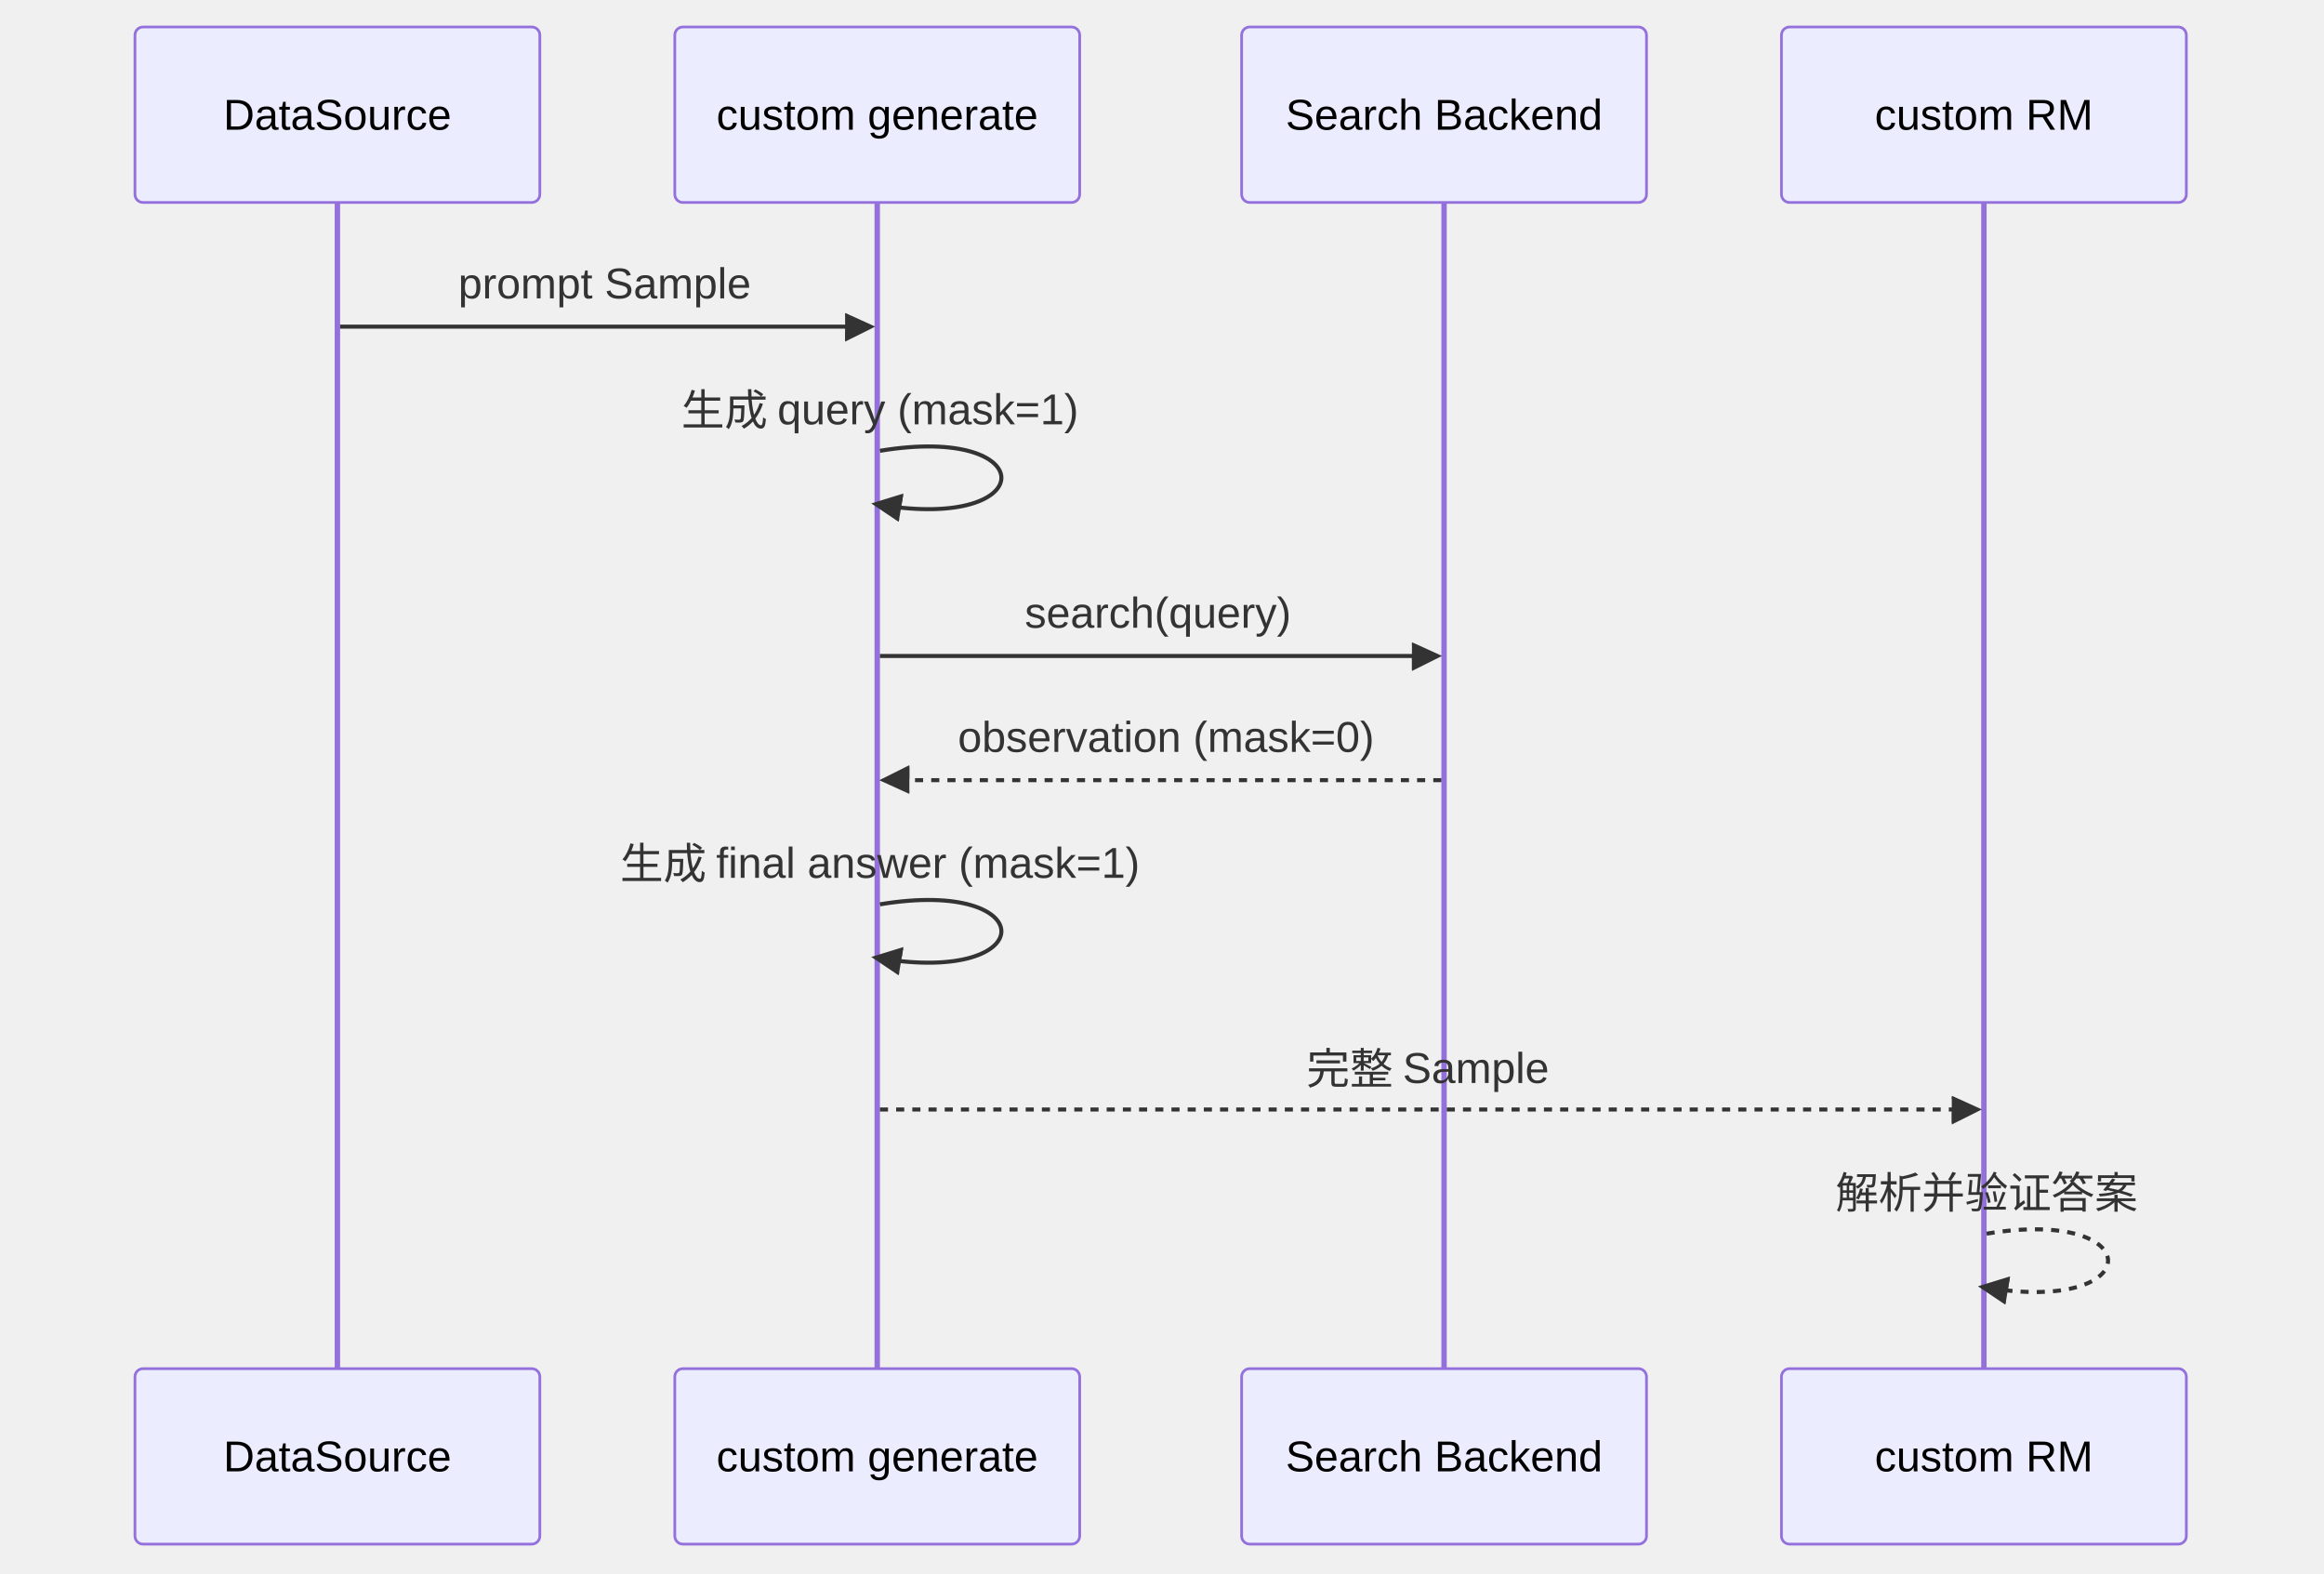
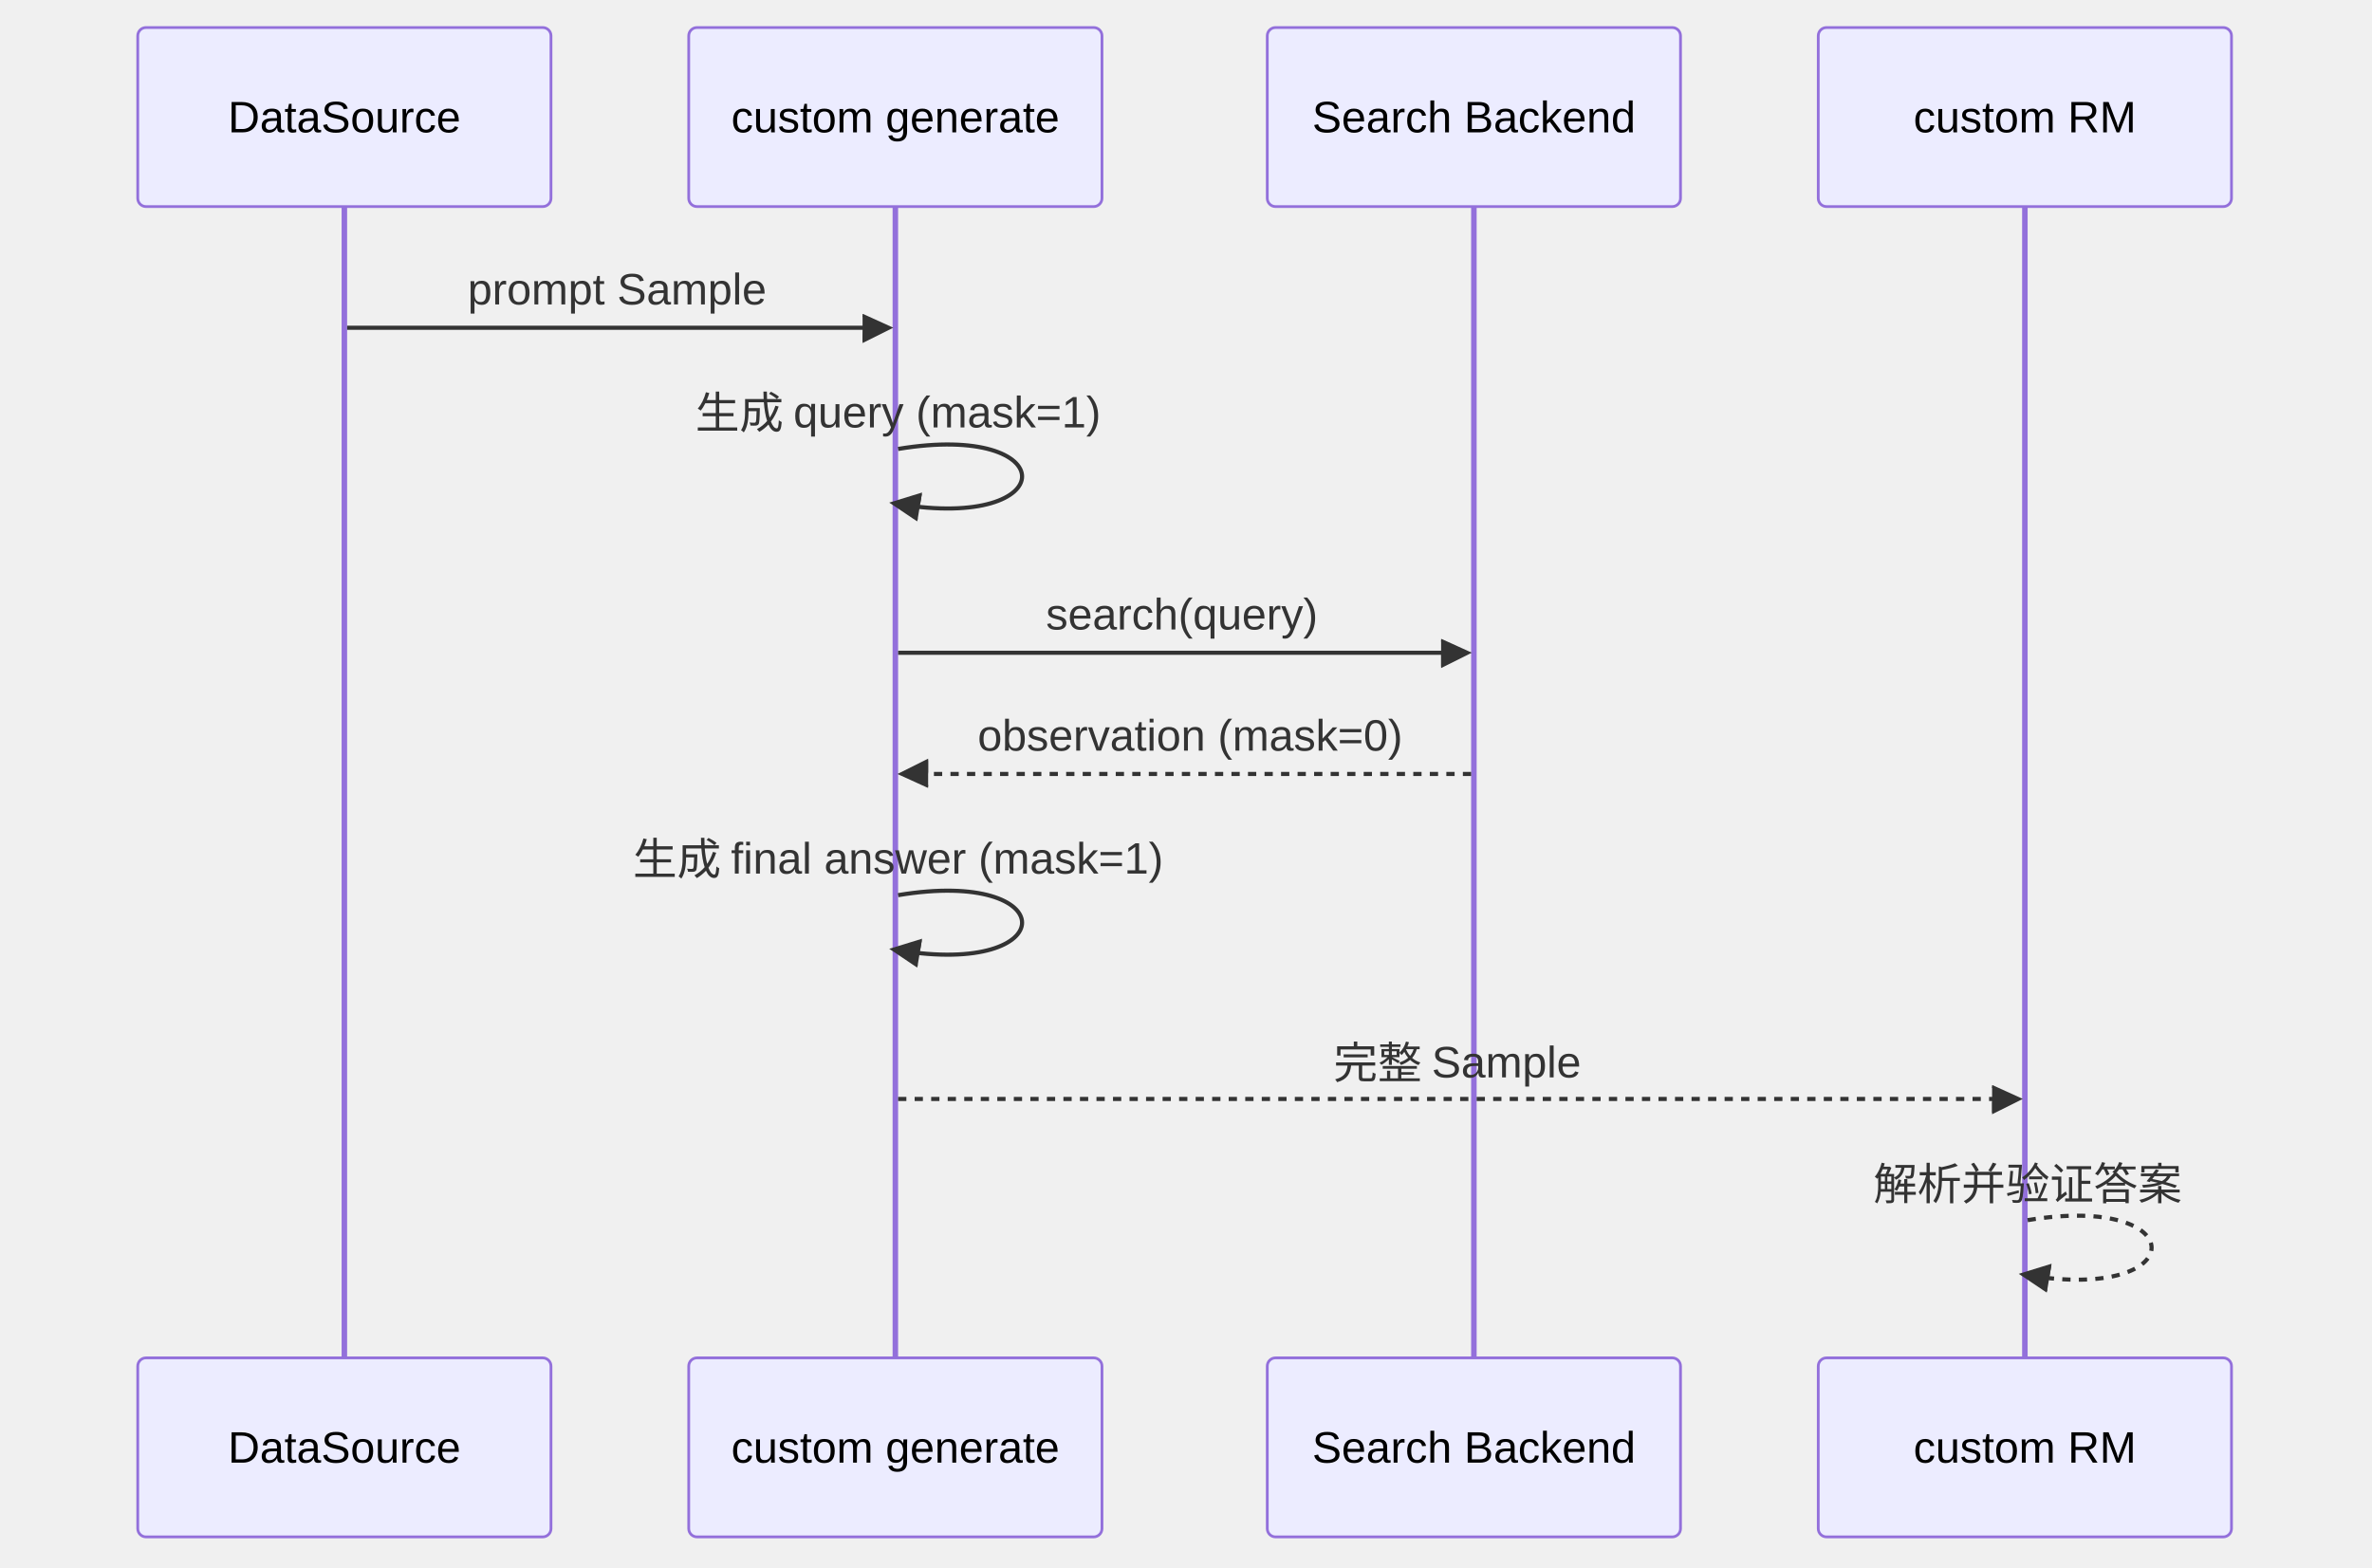
- <svg xmlns="http://www.w3.org/2000/svg" id="my-svg" width="100%" style="max-width: 861px; background-color: white;" viewBox="-50 -10 861 583" role="graphics-document document" aria-roledescription="sequence">
+ <svg xmlns="http://www.w3.org/2000/svg" id="my-svg" width="100%" style="max-width: 861px; background-color: white;" viewBox="-50 -10 861 569" role="graphics-document document" aria-roledescription="sequence">
  <g>
-     <rect x="610" y="497" fill="#eaeaea" stroke="#666" width="150" height="65" name="R" rx="3" ry="3" class="actor actor-bottom" />
-     <text x="685" y="529.5" dominant-baseline="central" alignment-baseline="central" class="actor actor-box" style="text-anchor: middle; font-size: 16px; font-weight: 400;">
+     <rect x="610" y="483" fill="#eaeaea" stroke="#666" width="150" height="65" name="R" rx="3" ry="3" class="actor actor-bottom" />
+     <text x="685" y="515.5" dominant-baseline="central" alignment-baseline="central" class="actor actor-box" style="text-anchor: middle; font-size: 16px; font-weight: 400;">
      <tspan x="685" dy="0">custom RM</tspan>
    </text>
  </g>
  <g>
-     <rect x="410" y="497" fill="#eaeaea" stroke="#666" width="150" height="65" name="S" rx="3" ry="3" class="actor actor-bottom" />
-     <text x="485" y="529.5" dominant-baseline="central" alignment-baseline="central" class="actor actor-box" style="text-anchor: middle; font-size: 16px; font-weight: 400;">
+     <rect x="410" y="483" fill="#eaeaea" stroke="#666" width="150" height="65" name="S" rx="3" ry="3" class="actor actor-bottom" />
+     <text x="485" y="515.5" dominant-baseline="central" alignment-baseline="central" class="actor actor-box" style="text-anchor: middle; font-size: 16px; font-weight: 400;">
      <tspan x="485" dy="0">Search Backend</tspan>
    </text>
  </g>
  <g>
-     <rect x="200" y="497" fill="#eaeaea" stroke="#666" width="150" height="65" name="G" rx="3" ry="3" class="actor actor-bottom" />
-     <text x="275" y="529.5" dominant-baseline="central" alignment-baseline="central" class="actor actor-box" style="text-anchor: middle; font-size: 16px; font-weight: 400;">
+     <rect x="200" y="483" fill="#eaeaea" stroke="#666" width="150" height="65" name="G" rx="3" ry="3" class="actor actor-bottom" />
+     <text x="275" y="515.5" dominant-baseline="central" alignment-baseline="central" class="actor actor-box" style="text-anchor: middle; font-size: 16px; font-weight: 400;">
      <tspan x="275" dy="0">custom generate</tspan>
    </text>
  </g>
  <g>
-     <rect x="0" y="497" fill="#eaeaea" stroke="#666" width="150" height="65" name="D" rx="3" ry="3" class="actor actor-bottom" />
-     <text x="75" y="529.5" dominant-baseline="central" alignment-baseline="central" class="actor actor-box" style="text-anchor: middle; font-size: 16px; font-weight: 400;">
+     <rect x="0" y="483" fill="#eaeaea" stroke="#666" width="150" height="65" name="D" rx="3" ry="3" class="actor actor-bottom" />
+     <text x="75" y="515.5" dominant-baseline="central" alignment-baseline="central" class="actor actor-box" style="text-anchor: middle; font-size: 16px; font-weight: 400;">
      <tspan x="75" dy="0">DataSource</tspan>
    </text>
  </g>
  <g>
-     <line id="actor3" x1="685" y1="65" x2="685" y2="497" class="actor-line 200" stroke-width="0.5px" stroke="#999" name="R" data-et="life-line" data-id="R" />
+     <line id="actor3" x1="685" y1="65" x2="685" y2="483" class="actor-line 200" stroke-width="0.5px" stroke="#999" name="R" data-et="life-line" data-id="R" />
    <g id="root-3" data-et="participant" data-type="participant" data-id="R">
      <rect x="610" y="0" fill="#eaeaea" stroke="#666" width="150" height="65" name="R" rx="3" ry="3" class="actor actor-top" />
      <text x="685" y="32.5" dominant-baseline="central" alignment-baseline="central" class="actor actor-box" style="text-anchor: middle; font-size: 16px; font-weight: 400;">
        <tspan x="685" dy="0">custom RM</tspan>
      </text>
    </g>
  </g>
  <g>
-     <line id="actor2" x1="485" y1="65" x2="485" y2="497" class="actor-line 200" stroke-width="0.5px" stroke="#999" name="S" data-et="life-line" data-id="S" />
+     <line id="actor2" x1="485" y1="65" x2="485" y2="483" class="actor-line 200" stroke-width="0.5px" stroke="#999" name="S" data-et="life-line" data-id="S" />
    <g id="root-2" data-et="participant" data-type="participant" data-id="S">
      <rect x="410" y="0" fill="#eaeaea" stroke="#666" width="150" height="65" name="S" rx="3" ry="3" class="actor actor-top" />
      <text x="485" y="32.5" dominant-baseline="central" alignment-baseline="central" class="actor actor-box" style="text-anchor: middle; font-size: 16px; font-weight: 400;">
        <tspan x="485" dy="0">Search Backend</tspan>
      </text>
    </g>
  </g>
  <g>
-     <line id="actor1" x1="275" y1="65" x2="275" y2="497" class="actor-line 200" stroke-width="0.5px" stroke="#999" name="G" data-et="life-line" data-id="G" />
+     <line id="actor1" x1="275" y1="65" x2="275" y2="483" class="actor-line 200" stroke-width="0.5px" stroke="#999" name="G" data-et="life-line" data-id="G" />
    <g id="root-1" data-et="participant" data-type="participant" data-id="G">
      <rect x="200" y="0" fill="#eaeaea" stroke="#666" width="150" height="65" name="G" rx="3" ry="3" class="actor actor-top" />
      <text x="275" y="32.5" dominant-baseline="central" alignment-baseline="central" class="actor actor-box" style="text-anchor: middle; font-size: 16px; font-weight: 400;">
        <tspan x="275" dy="0">custom generate</tspan>
      </text>
    </g>
  </g>
  <g>
-     <line id="actor0" x1="75" y1="65" x2="75" y2="497" class="actor-line 200" stroke-width="0.5px" stroke="#999" name="D" data-et="life-line" data-id="D" />
+     <line id="actor0" x1="75" y1="65" x2="75" y2="483" class="actor-line 200" stroke-width="0.5px" stroke="#999" name="D" data-et="life-line" data-id="D" />
    <g id="root-0" data-et="participant" data-type="participant" data-id="D">
      <rect x="0" y="0" fill="#eaeaea" stroke="#666" width="150" height="65" name="D" rx="3" ry="3" class="actor actor-top" />
      <text x="75" y="32.5" dominant-baseline="central" alignment-baseline="central" class="actor actor-box" style="text-anchor: middle; font-size: 16px; font-weight: 400;">
        <tspan x="75" dy="0">DataSource</tspan>
      </text>
    </g>
  </g>
  <style>#my-svg{font-family:"trebuchet ms",verdana,arial,sans-serif;font-size:16px;fill:#333;}@keyframes edge-animation-frame{from{stroke-dashoffset:0;}}@keyframes dash{to{stroke-dashoffset:0;}}#my-svg .edge-animation-slow{stroke-dasharray:9,5!important;stroke-dashoffset:900;animation:dash 50s linear infinite;stroke-linecap:round;}#my-svg .edge-animation-fast{stroke-dasharray:9,5!important;stroke-dashoffset:900;animation:dash 20s linear infinite;stroke-linecap:round;}#my-svg .error-icon{fill:#552222;}#my-svg .error-text{fill:#552222;stroke:#552222;}#my-svg .edge-thickness-normal{stroke-width:1px;}#my-svg .edge-thickness-thick{stroke-width:3.5px;}#my-svg .edge-pattern-solid{stroke-dasharray:0;}#my-svg .edge-thickness-invisible{stroke-width:0;fill:none;}#my-svg .edge-pattern-dashed{stroke-dasharray:3;}#my-svg .edge-pattern-dotted{stroke-dasharray:2;}#my-svg .marker{fill:#333333;stroke:#333333;}#my-svg .marker.cross{stroke:#333333;}#my-svg svg{font-family:"trebuchet ms",verdana,arial,sans-serif;font-size:16px;}#my-svg p{margin:0;}#my-svg .actor{stroke:#9370DB;fill:#ECECFF;stroke-width:1;}#my-svg rect.actor.outer-path[data-look="neo"]{filter:drop-shadow(1px 2px 2px rgba(185, 185, 185, 1));}#my-svg rect.note[data-look="neo"]{stroke:#aaaa33;fill:#fff5ad;filter:drop-shadow(1px 2px 2px rgba(185, 185, 185, 1));}#my-svg text.actor&gt;tspan{fill:black;stroke:none;}#my-svg .actor-line{stroke:#9370DB;}#my-svg .innerArc{stroke-width:1.5;stroke-dasharray:none;}#my-svg .messageLine0{stroke-width:1.5;stroke-dasharray:none;stroke:#333;}#my-svg .messageLine1{stroke-width:1.5;stroke-dasharray:2,2;stroke:#333;}#my-svg [id$="-arrowhead"] path{fill:#333;stroke:#333;}#my-svg .sequenceNumber{fill:white;}#my-svg [id$="-sequencenumber"]{fill:#333;}#my-svg [id$="-crosshead"] path{fill:#333;stroke:#333;}#my-svg .messageText{fill:#333;stroke:none;}#my-svg .labelBox{stroke:#9370DB;fill:#ECECFF;filter:none;}#my-svg .labelText,#my-svg .labelText&gt;tspan{fill:black;stroke:none;}#my-svg .loopText,#my-svg .loopText&gt;tspan{fill:black;stroke:none;}#my-svg .sectionTitle,#my-svg .sectionTitle&gt;tspan{fill:black;stroke:none;}#my-svg .loopLine{stroke-width:2px;stroke-dasharray:2,2;stroke:#9370DB;fill:#9370DB;}#my-svg .note{stroke:#aaaa33;fill:#fff5ad;}#my-svg .noteText,#my-svg .noteText&gt;tspan{fill:black;stroke:none;font-weight:normal;}#my-svg .activation0{fill:#f4f4f4;stroke:#666;}#my-svg .activation1{fill:#f4f4f4;stroke:#666;}#my-svg .activation2{fill:#f4f4f4;stroke:#666;}#my-svg .actorPopupMenu{position:absolute;}#my-svg .actorPopupMenuPanel{position:absolute;fill:#ECECFF;box-shadow:0px 8px 16px 0px rgba(0,0,0,0.2);filter:drop-shadow(3px 5px 2px rgb(0 0 0 / 0.4));}#my-svg .actor-man circle,#my-svg line{fill:#ECECFF;stroke-width:2px;}#my-svg g rect.rect{filter:drop-shadow(1px 2px 2px rgba(185, 185, 185, 1));stroke:#9370DB;}#my-svg .node .neo-node{stroke:#9370DB;}#my-svg [data-look="neo"].node rect,#my-svg [data-look="neo"].cluster rect,#my-svg [data-look="neo"].node polygon{stroke:#9370DB;filter:drop-shadow(1px 2px 2px rgba(185, 185, 185, 1));}#my-svg [data-look="neo"].swimlane.cluster rect{filter:none;}#my-svg [data-look="neo"].node path{stroke:#9370DB;stroke-width:1px;}#my-svg [data-look="neo"].node .outer-path{filter:drop-shadow(1px 2px 2px rgba(185, 185, 185, 1));}#my-svg [data-look="neo"].node .neo-line path{stroke:#9370DB;filter:none;}#my-svg [data-look="neo"].node circle{stroke:#9370DB;filter:drop-shadow(1px 2px 2px rgba(185, 185, 185, 1));}#my-svg [data-look="neo"].node circle .state-start{fill:#000000;}#my-svg [data-look="neo"].icon-shape .icon{fill:#9370DB;filter:drop-shadow(1px 2px 2px rgba(185, 185, 185, 1));}#my-svg [data-look="neo"].icon-shape .icon-neo path{stroke:#9370DB;filter:drop-shadow(1px 2px 2px rgba(185, 185, 185, 1));}#my-svg :root{--mermaid-font-family:"trebuchet ms",verdana,arial,sans-serif;}</style>
  <g />
  <defs>
    <symbol id="my-svg-computer" width="24" height="24">
      <path transform="scale(.5)" d="M2 2v13h20v-13h-20zm18 11h-16v-9h16v9zm-10.228 6l.466-1h3.524l.467 1h-4.457zm14.228 3h-24l2-6h2.104l-1.33 4h18.45l-1.297-4h2.073l2 6zm-5-10h-14v-7h14v7z" />
    </symbol>
  </defs>
  <defs>
    <symbol id="my-svg-database" fill-rule="evenodd" clip-rule="evenodd">
      <path transform="scale(.5)" d="M12.258.001l.256.004.255.005.253.008.251.01.249.012.247.015.246.016.242.019.241.02.239.023.236.024.233.027.231.028.229.031.225.032.223.034.22.036.217.038.214.04.211.041.208.043.205.045.201.046.198.048.194.05.191.051.187.053.183.054.18.056.175.057.172.059.168.06.163.061.16.063.155.064.15.066.074.033.073.033.071.034.07.034.069.035.068.035.067.035.066.035.064.036.064.036.062.036.06.036.06.037.058.037.058.037.055.038.055.038.053.038.052.038.051.039.05.039.048.039.047.039.045.04.044.04.043.04.041.04.04.041.039.041.037.041.036.041.034.041.033.042.032.042.03.042.029.042.027.042.026.043.024.043.023.043.021.043.02.043.018.044.017.043.015.044.013.044.012.044.011.045.009.044.007.045.006.045.004.045.002.045.001.045v17l-.001.045-.002.045-.004.045-.006.045-.007.045-.009.044-.011.045-.012.044-.013.044-.015.044-.017.043-.018.044-.02.043-.021.043-.023.043-.024.043-.026.043-.027.042-.029.042-.03.042-.032.042-.033.042-.034.041-.036.041-.037.041-.039.041-.04.041-.041.04-.043.04-.044.04-.045.04-.047.039-.048.039-.05.039-.051.039-.052.038-.053.038-.055.038-.055.038-.058.037-.058.037-.06.037-.06.036-.062.036-.064.036-.064.036-.066.035-.067.035-.068.035-.069.035-.07.034-.071.034-.073.033-.074.033-.15.066-.155.064-.16.063-.163.061-.168.06-.172.059-.175.057-.18.056-.183.054-.187.053-.191.051-.194.05-.198.048-.201.046-.205.045-.208.043-.211.041-.214.04-.217.038-.22.036-.223.034-.225.032-.229.031-.231.028-.233.027-.236.024-.239.023-.241.02-.242.019-.246.016-.247.015-.249.012-.251.01-.253.008-.255.005-.256.004-.258.001-.258-.001-.256-.004-.255-.005-.253-.008-.251-.01-.249-.012-.247-.015-.245-.016-.243-.019-.241-.02-.238-.023-.236-.024-.234-.027-.231-.028-.228-.031-.226-.032-.223-.034-.22-.036-.217-.038-.214-.04-.211-.041-.208-.043-.204-.045-.201-.046-.198-.048-.195-.05-.19-.051-.187-.053-.184-.054-.179-.056-.176-.057-.172-.059-.167-.06-.164-.061-.159-.063-.155-.064-.151-.066-.074-.033-.072-.033-.072-.034-.07-.034-.069-.035-.068-.035-.067-.035-.066-.035-.064-.036-.063-.036-.062-.036-.061-.036-.06-.037-.058-.037-.057-.037-.056-.038-.055-.038-.053-.038-.052-.038-.051-.039-.049-.039-.049-.039-.046-.039-.046-.04-.044-.04-.043-.04-.041-.04-.04-.041-.039-.041-.037-.041-.036-.041-.034-.041-.033-.042-.032-.042-.03-.042-.029-.042-.027-.042-.026-.043-.024-.043-.023-.043-.021-.043-.02-.043-.018-.044-.017-.043-.015-.044-.013-.044-.012-.044-.011-.045-.009-.044-.007-.045-.006-.045-.004-.045-.002-.045-.001-.045v-17l.001-.045.002-.045.004-.045.006-.045.007-.045.009-.044.011-.045.012-.044.013-.044.015-.044.017-.043.018-.044.02-.043.021-.043.023-.043.024-.043.026-.043.027-.042.029-.042.03-.042.032-.042.033-.042.034-.041.036-.041.037-.041.039-.041.04-.041.041-.04.043-.04.044-.04.046-.04.046-.039.049-.039.049-.039.051-.039.052-.038.053-.038.055-.038.056-.038.057-.037.058-.037.06-.037.061-.036.062-.036.063-.036.064-.036.066-.035.067-.035.068-.035.069-.035.07-.034.072-.034.072-.033.074-.033.151-.066.155-.064.159-.063.164-.061.167-.06.172-.059.176-.057.179-.056.184-.054.187-.053.19-.051.195-.05.198-.048.201-.046.204-.045.208-.043.211-.041.214-.04.217-.038.22-.036.223-.034.226-.032.228-.031.231-.028.234-.027.236-.024.238-.023.241-.02.243-.019.245-.016.247-.015.249-.012.251-.01.253-.008.255-.005.256-.004.258-.001.258.001zm-9.258 20.499v.01l.001.021.003.021.004.022.005.021.006.022.007.022.009.023.01.022.011.023.012.023.013.023.015.023.016.024.017.023.018.024.019.024.021.024.022.025.023.024.024.025.052.049.056.05.061.051.066.051.07.051.075.051.079.052.084.052.088.052.092.052.097.052.102.051.105.052.11.052.114.051.119.051.123.051.127.05.131.05.135.05.139.048.144.049.147.047.152.047.155.047.16.045.163.045.167.043.171.043.176.041.178.041.183.039.187.039.19.037.194.035.197.035.202.033.204.031.209.03.212.029.216.027.219.025.222.024.226.021.23.02.233.018.236.016.24.015.243.012.246.01.249.008.253.005.256.004.259.001.26-.001.257-.004.254-.005.25-.008.247-.011.244-.012.241-.014.237-.016.233-.018.231-.021.226-.021.224-.024.22-.026.216-.027.212-.028.21-.031.205-.031.202-.034.198-.034.194-.036.191-.037.187-.039.183-.04.179-.04.175-.042.172-.043.168-.044.163-.045.16-.046.155-.046.152-.047.148-.048.143-.049.139-.049.136-.05.131-.05.126-.05.123-.051.118-.052.114-.051.11-.052.106-.052.101-.052.096-.052.092-.052.088-.053.083-.051.079-.052.074-.052.07-.051.065-.051.06-.051.056-.05.051-.05.023-.024.023-.025.021-.024.02-.024.019-.024.018-.024.017-.024.015-.023.014-.024.013-.023.012-.023.01-.023.01-.022.008-.022.006-.022.006-.022.004-.022.004-.021.001-.021.001-.021v-4.127l-.077.055-.08.053-.083.054-.085.053-.087.052-.09.052-.093.051-.095.05-.097.05-.1.049-.102.049-.105.048-.106.047-.109.047-.111.046-.114.045-.115.045-.118.044-.12.043-.122.042-.124.042-.126.041-.128.04-.13.04-.132.038-.134.038-.135.037-.138.037-.139.035-.142.035-.143.034-.144.033-.147.032-.148.031-.15.03-.151.03-.153.029-.154.027-.156.027-.158.026-.159.025-.161.024-.162.023-.163.022-.165.021-.166.02-.167.019-.169.018-.169.017-.171.016-.173.015-.173.014-.175.013-.175.012-.177.011-.178.01-.179.008-.179.008-.181.006-.182.005-.182.004-.184.003-.184.002h-.37l-.184-.002-.184-.003-.182-.004-.182-.005-.181-.006-.179-.008-.179-.008-.178-.01-.176-.011-.176-.012-.175-.013-.173-.014-.172-.015-.171-.016-.17-.017-.169-.018-.167-.019-.166-.02-.165-.021-.163-.022-.162-.023-.161-.024-.159-.025-.157-.026-.156-.027-.155-.027-.153-.029-.151-.03-.15-.03-.148-.031-.146-.032-.145-.033-.143-.034-.141-.035-.14-.035-.137-.037-.136-.037-.134-.038-.132-.038-.13-.04-.128-.04-.126-.041-.124-.042-.122-.042-.12-.044-.117-.043-.116-.045-.113-.045-.112-.046-.109-.047-.106-.047-.105-.048-.102-.049-.1-.049-.097-.05-.095-.05-.093-.052-.09-.051-.087-.052-.085-.053-.083-.054-.08-.054-.077-.054v4.127zm0-5.654v.011l.001.021.003.021.004.021.005.022.006.022.007.022.009.022.01.022.011.023.012.023.013.023.015.024.016.023.017.024.018.024.019.024.021.024.022.024.023.025.024.024.052.05.056.05.061.05.066.051.07.051.075.052.079.051.084.052.088.052.092.052.097.052.102.052.105.052.11.051.114.051.119.052.123.05.127.051.131.05.135.049.139.049.144.048.147.048.152.047.155.046.16.045.163.045.167.044.171.042.176.042.178.04.183.04.187.038.19.037.194.036.197.034.202.033.204.032.209.03.212.028.216.027.219.025.222.024.226.022.23.02.233.018.236.016.24.014.243.012.246.01.249.008.253.006.256.003.259.001.26-.001.257-.003.254-.006.25-.008.247-.01.244-.012.241-.015.237-.016.233-.018.231-.02.226-.022.224-.024.22-.025.216-.027.212-.029.21-.03.205-.032.202-.033.198-.035.194-.036.191-.037.187-.039.183-.039.179-.041.175-.042.172-.043.168-.044.163-.045.16-.045.155-.047.152-.047.148-.048.143-.048.139-.05.136-.049.131-.05.126-.051.123-.051.118-.051.114-.052.11-.052.106-.052.101-.052.096-.052.092-.052.088-.052.083-.052.079-.052.074-.051.07-.052.065-.051.06-.05.056-.051.051-.049.023-.025.023-.024.021-.025.02-.024.019-.024.018-.024.017-.024.015-.023.014-.023.013-.024.012-.022.01-.023.01-.023.008-.022.006-.022.006-.022.004-.021.004-.022.001-.021.001-.021v-4.139l-.077.054-.08.054-.083.054-.085.052-.087.053-.09.051-.093.051-.095.051-.097.05-.1.049-.102.049-.105.048-.106.047-.109.047-.111.046-.114.045-.115.044-.118.044-.12.044-.122.042-.124.042-.126.041-.128.04-.13.039-.132.039-.134.038-.135.037-.138.036-.139.036-.142.035-.143.033-.144.033-.147.033-.148.031-.15.03-.151.03-.153.028-.154.028-.156.027-.158.026-.159.025-.161.024-.162.023-.163.022-.165.021-.166.02-.167.019-.169.018-.169.017-.171.016-.173.015-.173.014-.175.013-.175.012-.177.011-.178.009-.179.009-.179.007-.181.007-.182.005-.182.004-.184.003-.184.002h-.37l-.184-.002-.184-.003-.182-.004-.182-.005-.181-.007-.179-.007-.179-.009-.178-.009-.176-.011-.176-.012-.175-.013-.173-.014-.172-.015-.171-.016-.17-.017-.169-.018-.167-.019-.166-.02-.165-.021-.163-.022-.162-.023-.161-.024-.159-.025-.157-.026-.156-.027-.155-.028-.153-.028-.151-.03-.15-.03-.148-.031-.146-.033-.145-.033-.143-.033-.141-.035-.14-.036-.137-.036-.136-.037-.134-.038-.132-.039-.13-.039-.128-.04-.126-.041-.124-.042-.122-.043-.12-.043-.117-.044-.116-.044-.113-.046-.112-.046-.109-.046-.106-.047-.105-.048-.102-.049-.1-.049-.097-.05-.095-.051-.093-.051-.09-.051-.087-.053-.085-.052-.083-.054-.08-.054-.077-.054v4.139zm0-5.666v.011l.001.02.003.022.004.021.005.022.006.021.007.022.009.023.01.022.011.023.012.023.013.023.015.023.016.024.017.024.018.023.019.024.021.025.022.024.023.024.024.025.052.05.056.05.061.05.066.051.07.051.075.052.079.051.084.052.088.052.092.052.097.052.102.052.105.051.11.052.114.051.119.051.123.051.127.05.131.05.135.05.139.049.144.048.147.048.152.047.155.046.16.045.163.045.167.043.171.043.176.042.178.04.183.04.187.038.19.037.194.036.197.034.202.033.204.032.209.03.212.028.216.027.219.025.222.024.226.021.23.02.233.018.236.017.24.014.243.012.246.01.249.008.253.006.256.003.259.001.26-.001.257-.003.254-.006.25-.008.247-.01.244-.013.241-.014.237-.016.233-.018.231-.02.226-.022.224-.024.22-.025.216-.027.212-.029.21-.03.205-.032.202-.033.198-.035.194-.036.191-.037.187-.039.183-.039.179-.041.175-.042.172-.043.168-.044.163-.045.16-.045.155-.047.152-.047.148-.048.143-.049.139-.049.136-.049.131-.051.126-.05.123-.051.118-.052.114-.051.11-.052.106-.052.101-.052.096-.052.092-.052.088-.052.083-.052.079-.052.074-.052.07-.051.065-.051.06-.051.056-.05.051-.049.023-.025.023-.025.021-.024.02-.024.019-.024.018-.024.017-.024.015-.023.014-.024.013-.023.012-.023.01-.022.01-.023.008-.022.006-.022.006-.022.004-.022.004-.021.001-.021.001-.021v-4.153l-.077.054-.08.054-.083.053-.085.053-.087.053-.09.051-.093.051-.095.051-.097.05-.1.049-.102.048-.105.048-.106.048-.109.046-.111.046-.114.046-.115.044-.118.044-.12.043-.122.043-.124.042-.126.041-.128.04-.13.039-.132.039-.134.038-.135.037-.138.036-.139.036-.142.034-.143.034-.144.033-.147.032-.148.032-.15.03-.151.03-.153.028-.154.028-.156.027-.158.026-.159.024-.161.024-.162.023-.163.023-.165.021-.166.02-.167.019-.169.018-.169.017-.171.016-.173.015-.173.014-.175.013-.175.012-.177.01-.178.01-.179.009-.179.007-.181.006-.182.006-.182.004-.184.003-.184.001-.185.001-.185-.001-.184-.001-.184-.003-.182-.004-.182-.006-.181-.006-.179-.007-.179-.009-.178-.01-.176-.01-.176-.012-.175-.013-.173-.014-.172-.015-.171-.016-.17-.017-.169-.018-.167-.019-.166-.02-.165-.021-.163-.023-.162-.023-.161-.024-.159-.024-.157-.026-.156-.027-.155-.028-.153-.028-.151-.03-.15-.03-.148-.032-.146-.032-.145-.033-.143-.034-.141-.034-.14-.036-.137-.036-.136-.037-.134-.038-.132-.039-.13-.039-.128-.041-.126-.041-.124-.041-.122-.043-.12-.043-.117-.044-.116-.044-.113-.046-.112-.046-.109-.046-.106-.048-.105-.048-.102-.048-.1-.05-.097-.049-.095-.051-.093-.051-.09-.052-.087-.052-.085-.053-.083-.053-.08-.054-.077-.054v4.153zm8.74-8.179l-.257.004-.254.005-.25.008-.247.011-.244.012-.241.014-.237.016-.233.018-.231.021-.226.022-.224.023-.22.026-.216.027-.212.028-.21.031-.205.032-.202.033-.198.034-.194.036-.191.038-.187.038-.183.04-.179.041-.175.042-.172.043-.168.043-.163.045-.16.046-.155.046-.152.048-.148.048-.143.048-.139.049-.136.05-.131.05-.126.051-.123.051-.118.051-.114.052-.11.052-.106.052-.101.052-.096.052-.092.052-.088.052-.083.052-.079.052-.074.051-.07.052-.065.051-.06.05-.056.05-.051.05-.023.025-.023.024-.021.024-.02.025-.019.024-.018.024-.017.023-.015.024-.014.023-.013.023-.012.023-.01.023-.01.022-.008.022-.006.023-.006.021-.004.022-.004.021-.001.021-.001.021.001.021.001.021.004.021.004.022.006.021.006.023.008.022.01.022.01.023.012.023.013.023.014.023.015.024.017.023.018.024.019.024.02.025.021.024.023.024.023.025.051.05.056.05.06.05.065.051.07.052.074.051.079.052.083.052.088.052.092.052.096.052.101.052.106.052.11.052.114.052.118.051.123.051.126.051.131.05.136.05.139.049.143.048.148.048.152.048.155.046.16.046.163.045.168.043.172.043.175.042.179.041.183.04.187.038.191.038.194.036.198.034.202.033.205.032.21.031.212.028.216.027.22.026.224.023.226.022.231.021.233.018.237.016.241.014.244.012.247.011.25.008.254.005.257.004.26.001.26-.001.257-.004.254-.005.25-.008.247-.011.244-.012.241-.014.237-.016.233-.018.231-.021.226-.022.224-.023.22-.026.216-.027.212-.028.21-.031.205-.032.202-.033.198-.034.194-.036.191-.038.187-.038.183-.04.179-.041.175-.042.172-.043.168-.043.163-.045.16-.046.155-.046.152-.048.148-.048.143-.048.139-.049.136-.05.131-.05.126-.051.123-.051.118-.051.114-.052.11-.052.106-.052.101-.052.096-.052.092-.052.088-.052.083-.052.079-.052.074-.051.07-.052.065-.051.06-.05.056-.05.051-.05.023-.025.023-.024.021-.024.02-.025.019-.024.018-.024.017-.023.015-.024.014-.023.013-.023.012-.023.01-.023.01-.022.008-.022.006-.023.006-.021.004-.022.004-.021.001-.021.001-.021-.001-.021-.001-.021-.004-.021-.004-.022-.006-.021-.006-.023-.008-.022-.01-.022-.01-.023-.012-.023-.013-.023-.014-.023-.015-.024-.017-.023-.018-.024-.019-.024-.02-.025-.021-.024-.023-.024-.023-.025-.051-.05-.056-.05-.06-.05-.065-.051-.07-.052-.074-.051-.079-.052-.083-.052-.088-.052-.092-.052-.096-.052-.101-.052-.106-.052-.11-.052-.114-.052-.118-.051-.123-.051-.126-.051-.131-.05-.136-.05-.139-.049-.143-.048-.148-.048-.152-.048-.155-.046-.16-.046-.163-.045-.168-.043-.172-.043-.175-.042-.179-.041-.183-.04-.187-.038-.191-.038-.194-.036-.198-.034-.202-.033-.205-.032-.21-.031-.212-.028-.216-.027-.22-.026-.224-.023-.226-.022-.231-.021-.233-.018-.237-.016-.241-.014-.244-.012-.247-.011-.25-.008-.254-.005-.257-.004-.26-.001-.26.001z" />
    </symbol>
  </defs>
  <defs>
    <symbol id="my-svg-clock" width="24" height="24">
      <path transform="scale(.5)" d="M12 2c5.514 0 10 4.486 10 10s-4.486 10-10 10-10-4.486-10-10 4.486-10 10-10zm0-2c-6.627 0-12 5.373-12 12s5.373 12 12 12 12-5.373 12-12-5.373-12-12-12zm5.848 12.459c.202.038.202.333.001.372-1.907.361-6.045 1.111-6.547 1.111-.719 0-1.301-.582-1.301-1.301 0-.512.77-5.447 1.125-7.445.034-.192.312-.181.343.014l.985 6.238 5.394 1.011z" />
    </symbol>
  </defs>
  <defs>
    <marker id="my-svg-arrowhead" refX="7.9" refY="5" markerUnits="userSpaceOnUse" markerWidth="12" markerHeight="12" orient="auto-start-reverse">
      <path d="M -1 0 L 10 5 L 0 10 z" />
    </marker>
  </defs>
  <defs>
    <marker id="my-svg-crosshead" markerWidth="15" markerHeight="8" orient="auto" refX="4" refY="4.5">
      <path fill="none" stroke="#000000" stroke-width="1pt" d="M 1,2 L 6,7 M 6,2 L 1,7" style="stroke-dasharray: 0, 0;" />
    </marker>
  </defs>
  <defs>
    <marker id="my-svg-filled-head" refX="15.5" refY="7" markerWidth="20" markerHeight="28" orient="auto">
      <path d="M 18,7 L9,13 L14,7 L9,1 Z" />
    </marker>
  </defs>
  <defs>
    <marker id="my-svg-sequencenumber" refX="15" refY="15" markerWidth="60" markerHeight="40" orient="auto">
      <circle cx="15" cy="15" r="6" />
    </marker>
  </defs>
  <defs>
    <marker id="my-svg-solidTopArrowHead" refX="7.9" refY="7.25" markerUnits="userSpaceOnUse" markerWidth="12" markerHeight="12" orient="auto-start-reverse">
      <path d="M 0 0 L 10 8 L 0 8 z" />
    </marker>
  </defs>
  <defs>
    <marker id="my-svg-solidBottomArrowHead" refX="7.9" refY="0.75" markerUnits="userSpaceOnUse" markerWidth="12" markerHeight="12" orient="auto-start-reverse">
      <path d="M 0 0 L 10 0 L 0 8 z" />
    </marker>
  </defs>
  <defs>
    <marker id="my-svg-stickTopArrowHead" refX="7.5" refY="7" markerUnits="userSpaceOnUse" markerWidth="12" markerHeight="12" orient="auto-start-reverse">
      <path d="M 0 0 L 7 7" stroke="black" stroke-width="1.5" fill="none" />
    </marker>
  </defs>
  <defs>
    <marker id="my-svg-stickBottomArrowHead" refX="7.5" refY="0" markerUnits="userSpaceOnUse" markerWidth="12" markerHeight="12" orient="auto-start-reverse">
      <path d="M 0 7 L 7 0" stroke="black" stroke-width="1.5" fill="none" />
    </marker>
  </defs>
  <text x="174" y="80" text-anchor="middle" dominant-baseline="middle" alignment-baseline="middle" class="messageText" dy="1em" style="font-size: 16px; font-weight: 400;">prompt Sample</text>
-   <line x1="76" y1="111" x2="271" y2="111" class="messageLine0" data-et="message" data-id="i0" data-from="D" data-to="G" stroke-width="2" stroke="none" marker-end="url(#my-svg-arrowhead)" style="fill: none;" />
-   <text x="276" y="126" text-anchor="middle" dominant-baseline="middle" alignment-baseline="middle" class="messageText" dy="1em" style="font-size: 16px; font-weight: 400;">生成 query (mask=1)</text>
-   <path d="M 276,157 C 336,147 336,187 276,177" class="messageLine0" data-et="message" data-id="i1" data-from="G" data-to="G" stroke-width="2" stroke="none" marker-end="url(#my-svg-arrowhead)" style="fill: none;" />
-   <text x="379" y="202" text-anchor="middle" dominant-baseline="middle" alignment-baseline="middle" class="messageText" dy="1em" style="font-size: 16px; font-weight: 400;">search(query)</text>
-   <line x1="276" y1="233" x2="481" y2="233" class="messageLine0" data-et="message" data-id="i2" data-from="G" data-to="S" stroke-width="2" stroke="none" marker-end="url(#my-svg-arrowhead)" style="fill: none;" />
-   <text x="382" y="248" text-anchor="middle" dominant-baseline="middle" alignment-baseline="middle" class="messageText" dy="1em" style="font-size: 16px; font-weight: 400;">observation (mask=0)</text>
-   <line x1="484" y1="279" x2="279" y2="279" class="messageLine1" data-et="message" data-id="i3" data-from="S" data-to="G" stroke-width="2" stroke="none" marker-end="url(#my-svg-arrowhead)" style="stroke-dasharray: 3, 3; fill: none;" />
-   <text x="276" y="294" text-anchor="middle" dominant-baseline="middle" alignment-baseline="middle" class="messageText" dy="1em" style="font-size: 16px; font-weight: 400;">生成 final answer (mask=1)</text>
-   <path d="M 276,325 C 336,315 336,355 276,345" class="messageLine0" data-et="message" data-id="i4" data-from="G" data-to="G" stroke-width="2" stroke="none" marker-end="url(#my-svg-arrowhead)" style="fill: none;" />
-   <text x="479" y="370" text-anchor="middle" dominant-baseline="middle" alignment-baseline="middle" class="messageText" dy="1em" style="font-size: 16px; font-weight: 400;">完整 Sample</text>
-   <line x1="276" y1="401" x2="681" y2="401" class="messageLine1" data-et="message" data-id="i5" data-from="G" data-to="R" stroke-width="2" stroke="none" marker-end="url(#my-svg-arrowhead)" style="stroke-dasharray: 3, 3; fill: none;" />
-   <text x="686" y="416" text-anchor="middle" dominant-baseline="middle" alignment-baseline="middle" class="messageText" dy="1em" style="font-size: 16px; font-weight: 400;">解析并验证答案</text>
-   <path d="M 686,447 C 746,437 746,477 686,467" class="messageLine1" data-et="message" data-id="i6" data-from="R" data-to="R" stroke-width="2" stroke="none" marker-end="url(#my-svg-arrowhead)" style="stroke-dasharray: 3, 3; fill: none;" />
+   <line x1="76" y1="109" x2="271" y2="109" class="messageLine0" data-et="message" data-id="i0" data-from="D" data-to="G" stroke-width="2" stroke="none" marker-end="url(#my-svg-arrowhead)" style="fill: none;" />
+   <text x="276" y="124" text-anchor="middle" dominant-baseline="middle" alignment-baseline="middle" class="messageText" dy="1em" style="font-size: 16px; font-weight: 400;">生成 query (mask=1)</text>
+   <path d="M 276,153 C 336,143 336,183 276,173" class="messageLine0" data-et="message" data-id="i1" data-from="G" data-to="G" stroke-width="2" stroke="none" marker-end="url(#my-svg-arrowhead)" style="fill: none;" />
+   <text x="379" y="198" text-anchor="middle" dominant-baseline="middle" alignment-baseline="middle" class="messageText" dy="1em" style="font-size: 16px; font-weight: 400;">search(query)</text>
+   <line x1="276" y1="227" x2="481" y2="227" class="messageLine0" data-et="message" data-id="i2" data-from="G" data-to="S" stroke-width="2" stroke="none" marker-end="url(#my-svg-arrowhead)" style="fill: none;" />
+   <text x="382" y="242" text-anchor="middle" dominant-baseline="middle" alignment-baseline="middle" class="messageText" dy="1em" style="font-size: 16px; font-weight: 400;">observation (mask=0)</text>
+   <line x1="484" y1="271" x2="279" y2="271" class="messageLine1" data-et="message" data-id="i3" data-from="S" data-to="G" stroke-width="2" stroke="none" marker-end="url(#my-svg-arrowhead)" style="stroke-dasharray: 3, 3; fill: none;" />
+   <text x="276" y="286" text-anchor="middle" dominant-baseline="middle" alignment-baseline="middle" class="messageText" dy="1em" style="font-size: 16px; font-weight: 400;">生成 final answer (mask=1)</text>
+   <path d="M 276,315 C 336,305 336,345 276,335" class="messageLine0" data-et="message" data-id="i4" data-from="G" data-to="G" stroke-width="2" stroke="none" marker-end="url(#my-svg-arrowhead)" style="fill: none;" />
+   <text x="479" y="360" text-anchor="middle" dominant-baseline="middle" alignment-baseline="middle" class="messageText" dy="1em" style="font-size: 16px; font-weight: 400;">完整 Sample</text>
+   <line x1="276" y1="389" x2="681" y2="389" class="messageLine1" data-et="message" data-id="i5" data-from="G" data-to="R" stroke-width="2" stroke="none" marker-end="url(#my-svg-arrowhead)" style="stroke-dasharray: 3, 3; fill: none;" />
+   <text x="686" y="404" text-anchor="middle" dominant-baseline="middle" alignment-baseline="middle" class="messageText" dy="1em" style="font-size: 16px; font-weight: 400;">解析并验证答案</text>
+   <path d="M 686,433 C 746,423 746,463 686,453" class="messageLine1" data-et="message" data-id="i6" data-from="R" data-to="R" stroke-width="2" stroke="none" marker-end="url(#my-svg-arrowhead)" style="stroke-dasharray: 3, 3; fill: none;" />
</svg>
